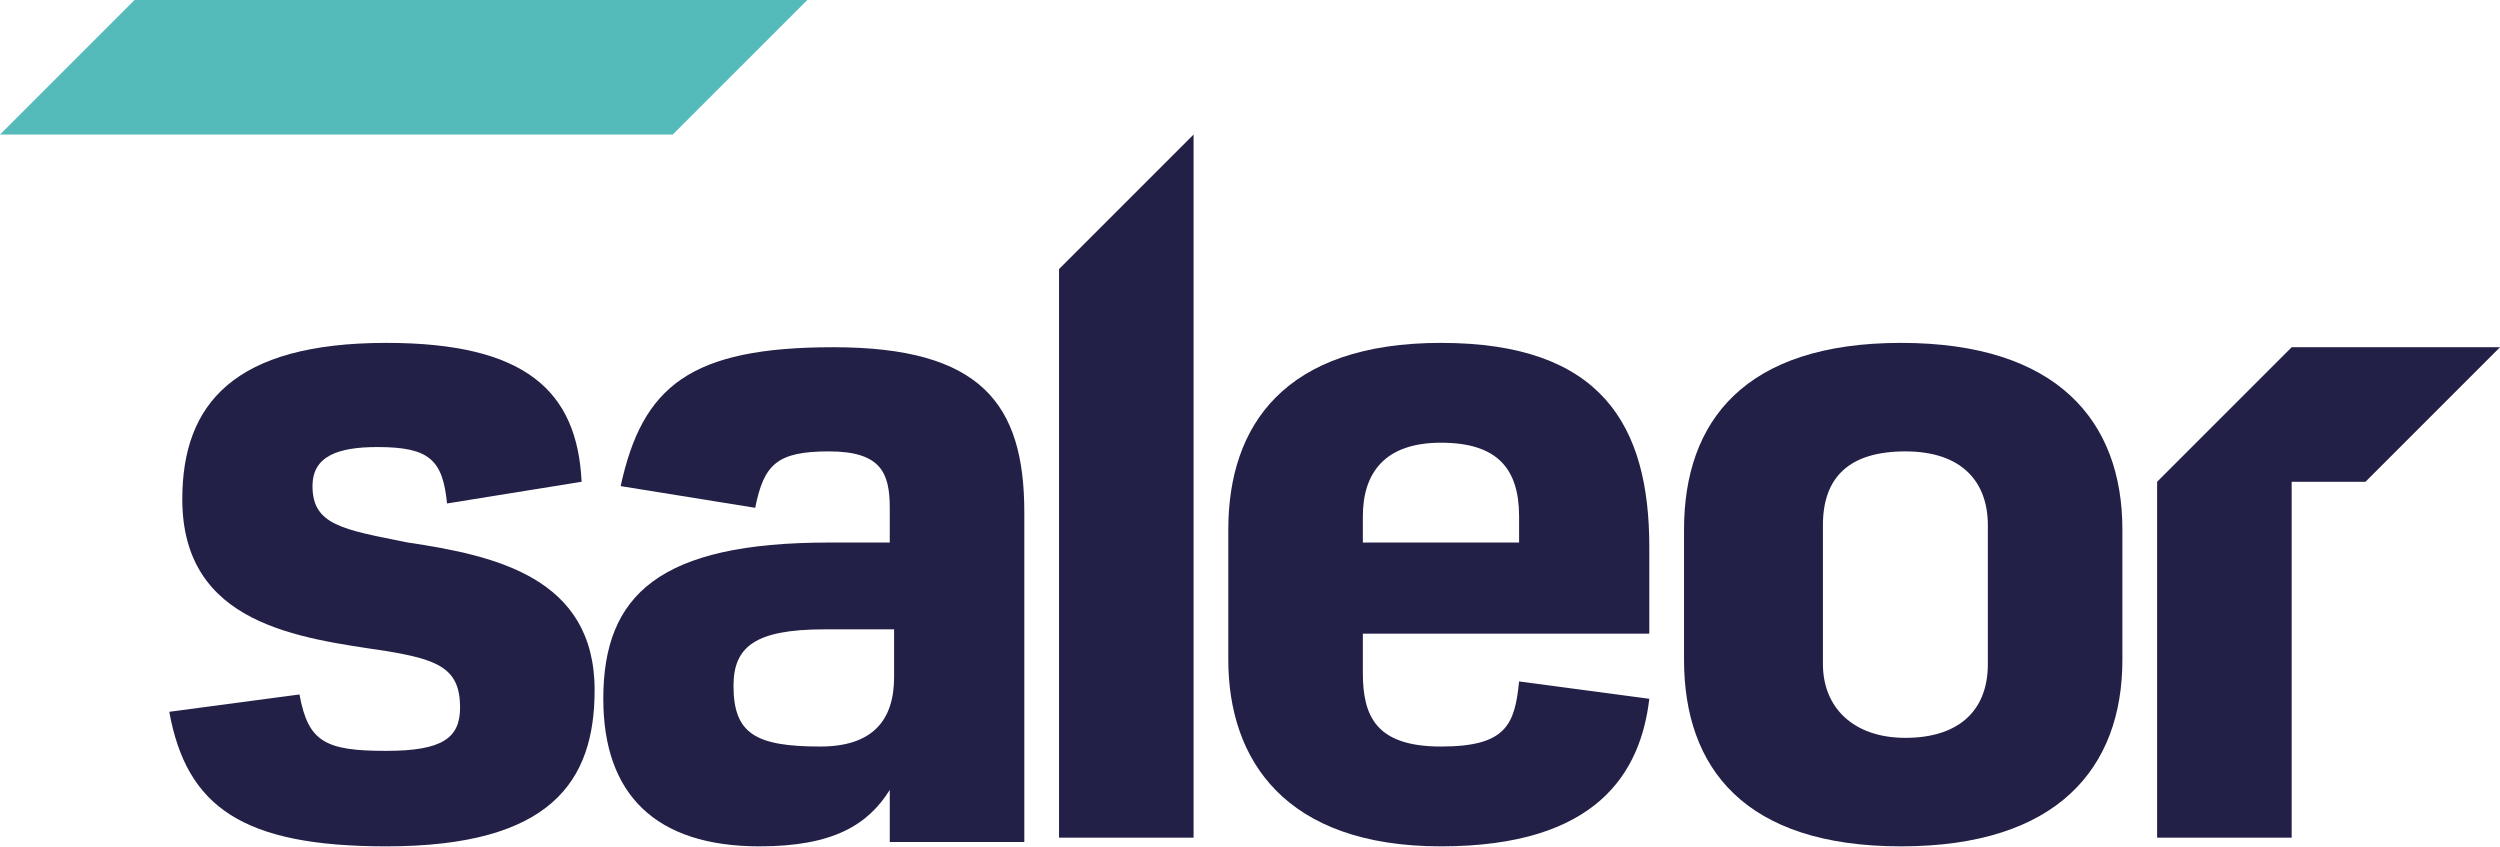
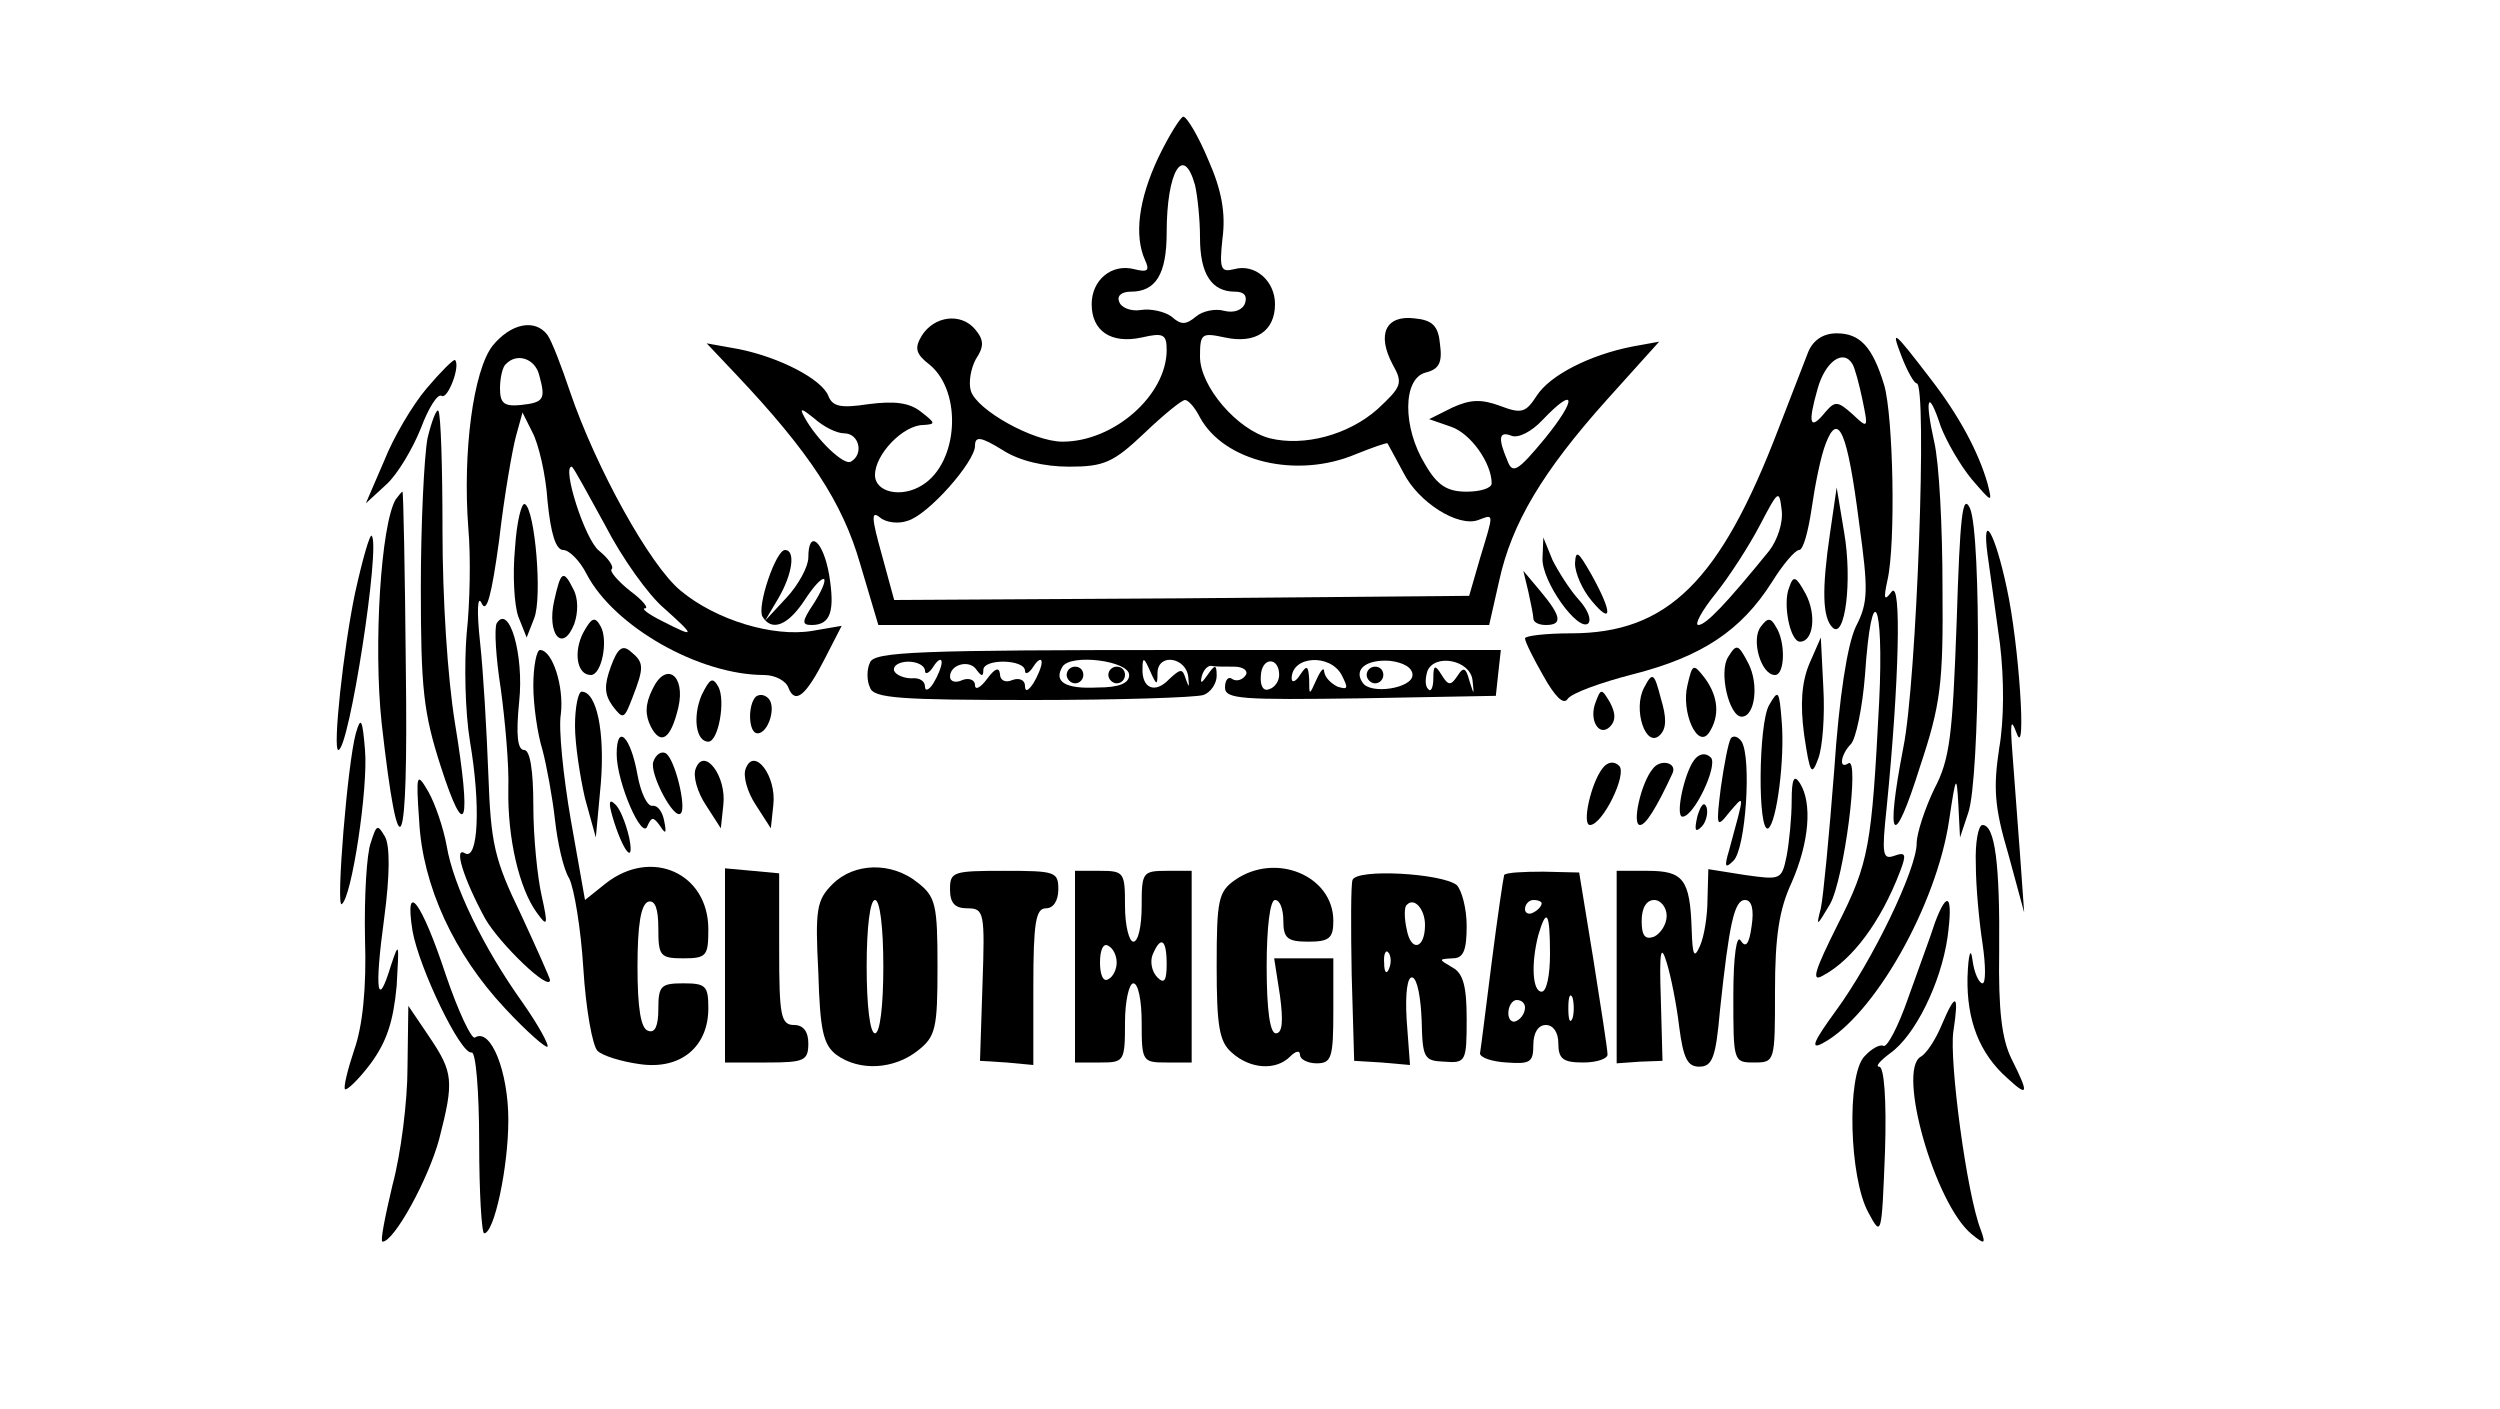
- <svg xmlns="http://www.w3.org/2000/svg" enable-background="new 20 0 57.6 19.5" viewBox="0 0 57.6 19.5">
-   <path d="m15.5 3.1h-15.5l3.1-3.1h15.5z" fill="#54baba" />
-   <g fill="#222046">
-     <path d="m8.9 19.5c3.8 0 4.8-1.5 4.8-3.6 0-2.6-2.3-3.1-4.3-3.4-1.5-.3-2.2-.4-2.2-1.3 0-.7.6-.9 1.5-.9 1.2 0 1.5.3 1.6 1.3l3.1-.5c-.1-2.1-1.3-3.2-4.5-3.2-3.5 0-4.7 1.4-4.7 3.6 0 2.9 2.7 3.2 4.7 3.5 1.2.2 1.7.4 1.7 1.3 0 .7-.4 1-1.7 1-1.4 0-1.8-.2-2-1.3l-3 .4c.4 2.2 1.7 3.1 5 3.1z" />
-     <path d="m17.5 19.5c1.7 0 2.5-.5 3-1.3v1.2h3.1v-7.6c0-2.5-1-3.8-4.4-3.8-3.3 0-4.4.9-4.9 3.2l3.1.5c.2-1 .5-1.3 1.7-1.3s1.4.5 1.4 1.3v.8h-1.4c-3.9 0-5.2 1.2-5.2 3.6 0 2.2 1.2 3.4 3.6 3.4zm1.4-2.3c-1.5 0-2-.3-2-1.4 0-.9.5-1.3 2.1-1.3h1.6v1.1c0 1-.5 1.6-1.7 1.6z" />
-     <path d="m24.4 19.3h3.1v-16.2l-3.1 3.1z" />
-     <path d="m33.2 19.5c3.6 0 4.6-1.7 4.8-3.4l-3-.4c-.1 1-.3 1.5-1.8 1.5s-1.8-.7-1.8-1.7v-.9h6.6v-2c0-2.8-1.1-4.7-4.8-4.7-3.6 0-4.9 1.9-4.9 4.3v3c0 2.3 1.3 4.3 4.9 4.3zm-1.8-7v-.6c0-1 .5-1.7 1.8-1.7s1.8.6 1.8 1.7v.6z" />
-     <path d="m43.8 7.9c-3.6 0-5 1.8-5 4.3v3c0 2.5 1.4 4.3 5 4.3s5.1-1.8 5.1-4.3v-3c0-2.5-1.5-4.3-5.1-4.3zm2 7.4c0 1.1-.7 1.7-1.9 1.7s-1.9-.7-1.9-1.7v-3.2c0-1.1.6-1.7 1.9-1.7s1.9.7 1.9 1.7z" />
-     <path d="m52.8 8-3.1 3.1v8.2h3.1v-8.2h1.7l3.1-3.1z" />
+ <svg xmlns="http://www.w3.org/2000/svg" version="1.0" width="300pt" height="169pt" viewBox="0 0 300 169" preserveAspectRatio="xMidYMid meet">
+   <g transform="translate(0,169) scale(0.1,-0.1)" fill="#000000" stroke="none">
+     <path d="M1390 1501 c-24 -51 -29 -94 -16 -123 6 -13 3 -15 -13 -11 -27 7 -51 -13 -51 -42 0 -32 23 -48 60 -40 26 6 30 4 30 -15 0 -54 -63 -110 -125 -110 -35 0 -103 38 -110 61 -3 10 0 27 6 38 10 15 10 23 -1 36 -17 20 -49 16 -64 -8 -9 -15 -7 -22 10 -35 39 -33 34 -117 -9 -144 -25 -16 -57 -9 -57 12 0 25 34 60 58 60 15 1 15 2 -3 16 -14 11 -32 13 -63 9 -33 -5 -43 -3 -48 10 -8 20 -58 46 -107 56 l-39 7 35 -37 c88 -93 128 -154 149 -227 l22 -74 366 0 367 0 12 53 c15 69 52 131 129 217 l63 70 -33 -6 c-50 -10 -98 -34 -114 -59 -13 -20 -18 -22 -44 -12 -22 8 -35 8 -57 -2 l-28 -14 26 -9 c24 -8 49 -44 49 -68 0 -6 -14 -10 -30 -10 -23 0 -35 7 -50 33 -27 44 -27 103 1 110 16 4 20 12 17 34 -2 22 -9 29 -31 31 -34 4 -45 -19 -26 -55 13 -23 11 -27 -18 -54 -35 -31 -88 -45 -129 -35 -39 10 -84 62 -84 98 0 28 2 29 30 23 37 -8 60 8 60 40 0 28 -24 49 -49 42 -16 -4 -18 0 -14 37 4 30 -1 58 -17 94 -12 29 -26 52 -30 52 -3 0 -17 -22 -30 -49z m44 -33 c3 -13 6 -41 6 -63 0 -44 14 -65 42 -65 11 0 15 -5 12 -14 -3 -8 -13 -12 -25 -9 -10 3 -26 0 -34 -7 -12 -10 -18 -10 -29 0 -8 6 -25 10 -37 8 -12 -2 -24 3 -26 10 -3 7 3 12 14 12 30 0 43 21 43 71 0 73 20 107 34 57z m6 -279 c29 -53 116 -74 187 -44 20 8 37 14 38 13 1 -2 10 -18 19 -35 18 -36 66 -66 90 -57 19 7 19 10 2 -46 l-13 -45 -345 -3 -345 -2 -15 55 c-12 43 -13 53 -2 44 7 -6 22 -8 33 -4 25 7 81 71 81 90 0 12 7 11 33 -5 20 -13 50 -20 80 -20 42 0 53 5 90 40 23 22 45 40 49 40 4 0 12 -9 18 -21z m414 -25 c-33 -40 -39 -43 -45 -27 -12 28 -10 36 5 30 8 -3 24 5 37 19 40 42 42 26 3 -22z m-841 6 c18 0 24 -25 8 -34 -8 -5 -41 26 -56 54 -6 11 -3 10 12 -2 11 -10 27 -18 36 -18z" />
+     <path d="M591 1275 c-23 -30 -36 -127 -29 -219 3 -33 2 -90 -2 -126 -3 -36 -2 -94 4 -130 13 -76 10 -143 -6 -134 -14 9 -2 -30 24 -78 17 -30 78 -89 78 -74 0 2 -16 38 -35 79 -32 66 -36 85 -39 168 -2 52 -6 123 -10 159 -4 37 -3 57 2 46 6 -13 12 10 21 76 6 53 16 109 20 124 l8 29 12 -24 c7 -13 16 -50 18 -82 4 -40 10 -59 19 -59 7 0 20 -13 28 -29 33 -63 135 -121 213 -121 13 0 26 -7 29 -15 8 -21 21 -10 44 35 l20 39 -35 -6 c-47 -8 -116 13 -158 48 -37 30 -102 148 -133 239 -10 30 -22 61 -27 68 -15 20 -44 14 -66 -13z m56 -35 c8 -29 6 -33 -22 -36 -20 -2 -25 2 -25 20 0 12 3 26 7 29 13 14 35 7 40 -13z m79 -180 c20 -39 52 -84 71 -100 38 -34 38 -36 -3 -15 -16 8 -25 15 -20 15 5 0 -3 10 -18 21 -15 12 -25 24 -22 26 3 3 -4 13 -15 22 -17 13 -45 101 -33 101 2 0 19 -32 40 -70z" />
+     <path d="M2170 1268 c-5 -13 -21 -54 -36 -93 -70 -183 -133 -245 -249 -245 -30 0 -55 -3 -55 -6 0 -4 10 -24 22 -45 14 -25 24 -35 29 -28 4 7 40 20 79 30 82 21 129 52 166 110 13 21 28 39 33 39 5 0 11 23 15 50 4 28 11 63 17 78 15 39 26 14 40 -96 11 -80 11 -95 -4 -124 -10 -21 -20 -83 -26 -173 -6 -77 -13 -151 -16 -165 -6 -23 -5 -22 11 5 17 30 36 178 22 169 -12 -8 -9 11 3 23 6 6 14 44 17 83 8 118 23 91 17 -32 -9 -174 -12 -193 -50 -268 -27 -54 -32 -69 -18 -61 36 19 70 65 93 125 8 21 7 24 -7 19 -14 -5 -15 2 -9 58 15 151 18 274 6 259 -9 -12 -10 -9 -5 14 10 44 7 196 -4 234 -14 46 -29 62 -57 62 -16 0 -28 -8 -34 -22z m53 -15 c3 -5 8 -24 12 -43 7 -34 7 -35 -12 -17 -18 16 -21 16 -33 2 -18 -22 -21 -14 -9 28 9 33 31 49 42 30z m-100 -224 c-52 -64 -76 -89 -85 -89 -5 0 4 17 21 38 16 20 40 57 53 82 22 42 23 43 26 18 2 -15 -5 -36 -15 -49z" />
+     <path d="M2282 1262 c7 -18 15 -32 18 -32 13 0 0 -359 -16 -437 -22 -114 -12 -125 20 -23 25 75 28 100 27 215 0 72 -4 150 -10 175 -12 54 -7 64 8 18 7 -18 23 -46 37 -63 25 -29 25 -29 19 -5 -11 38 -34 81 -68 125 -46 60 -48 61 -35 27z" />
+     <path d="M512 1224 c-17 -20 -40 -59 -51 -87 l-22 -51 25 23 c13 12 31 42 41 67 9 24 20 42 25 39 7 -5 23 36 16 43 -2 1 -17 -14 -34 -34z" />
+     <path d="M513 1164 c-4 -22 -8 -102 -8 -179 0 -121 3 -150 24 -215 30 -93 37 -70 17 52 -9 55 -15 150 -15 231 0 76 -2 141 -5 144 -2 3 -8 -12 -13 -33z" />
+     <path d="M475 1091 c-18 -30 -27 -176 -17 -269 21 -186 32 -162 29 65 -1 117 -3 213 -4 213 -1 0 -4 -4 -8 -9z" />
+     <path d="M2196 1050 c-10 -68 -9 -101 3 -113 15 -15 24 56 14 114 l-9 54 -8 -55z" />
+     <path d="M2348 944 c-5 -137 -8 -165 -27 -201 -11 -23 -21 -53 -21 -65 0 -31 -53 -141 -97 -201 -27 -37 -31 -47 -16 -39 62 33 137 166 152 268 8 54 9 55 11 19 l2 -40 10 30 c14 41 16 333 2 365 -9 19 -12 -9 -16 -136z" />
+     <path d="M618 1032 c-3 -31 -1 -68 4 -82 l10 -25 9 23 c10 25 1 130 -11 137 -4 3 -10 -21 -12 -53z" />
+     <path d="M2385 1025 c3 -22 10 -71 15 -108 5 -42 5 -91 -1 -125 -7 -47 -6 -70 11 -127 l19 -70 -5 70 c-3 39 -7 93 -9 120 -3 39 -2 44 5 25 12 -33 3 107 -12 175 -14 66 -30 93 -23 40z" />
+     <path d="M426 978 c-14 -67 -27 -188 -20 -188 13 0 51 247 40 257 -2 3 -11 -28 -20 -69z" />
+     <path d="M970 1021 c0 -11 -12 -33 -26 -48 l-26 -28 16 27 c17 29 21 58 8 58 -11 0 -34 -68 -27 -80 11 -18 30 -11 50 19 11 17 21 28 24 26 2 -3 -4 -16 -13 -30 -14 -21 -14 -25 -2 -25 23 0 28 17 21 60 -7 41 -25 56 -25 21z" />
+     <path d="M1851 1020 c-1 -28 43 -89 55 -78 4 5 -1 17 -12 29 -10 11 -24 33 -31 47 l-11 27 -1 -25z" />
+     <path d="M1890 1014 c0 -12 9 -32 20 -45 25 -30 25 -14 0 31 -16 28 -19 31 -20 14z" />
+     <path d="M665 969 c-9 -40 10 -63 24 -28 5 14 5 31 -1 42 -12 24 -15 22 -23 -14z" />
+     <path d="M1834 980 c3 -14 6 -28 6 -32 0 -5 7 -8 15 -8 20 0 19 10 -6 40 l-21 25 6 -25z" />
+     <path d="M2147 985 c-8 -19 1 -65 13 -65 16 0 20 32 7 57 -12 22 -15 23 -20 8z" />
+     <path d="M596 942 c-3 -6 -1 -41 5 -79 5 -37 10 -91 9 -120 -1 -59 13 -119 34 -148 13 -18 14 -16 6 20 -5 22 -10 70 -10 108 0 43 -4 67 -11 67 -8 0 -10 18 -6 58 6 56 -12 118 -27 94z" />
+     <path d="M700 931 c-12 -23 -8 -51 9 -51 13 0 21 41 12 58 -7 13 -11 11 -21 -7z" />
+     <path d="M2113 938 c-12 -15 0 -58 17 -58 12 0 13 40 1 58 -6 11 -10 11 -18 0z" />
+     <path d="M733 890 c-8 -22 -8 -33 2 -47 13 -17 14 -16 24 10 14 36 14 42 -2 55 -10 9 -16 4 -24 -18z" />
+     <path d="M2074 902 c-12 -18 1 -72 16 -72 16 0 21 39 8 64 -12 23 -14 24 -24 8z" />
+     <path d="M2171 893 c-9 -22 -11 -48 -6 -85 7 -47 9 -50 17 -28 5 13 8 51 6 85 l-3 60 -14 -32z" />
+     <path d="M640 867 c0 -23 5 -58 11 -77 5 -19 12 -57 15 -84 3 -27 10 -59 17 -70 6 -12 14 -60 17 -108 3 -49 11 -93 17 -99 6 -6 29 -13 51 -16 49 -7 82 21 82 67 0 27 -3 30 -30 30 -27 0 -30 -3 -30 -31 0 -20 -4 -29 -12 -26 -9 2 -13 27 -13 77 0 50 4 75 13 78 8 2 12 -8 12 -32 0 -33 2 -36 30 -36 28 0 30 3 30 35 0 67 -68 98 -123 55 l-25 -20 -17 96 c-9 52 -15 110 -12 127 4 33 -10 77 -25 77 -4 0 -8 -19 -8 -43z" />
+     <path d="M1044 895 c-4 -8 -4 -22 0 -30 4 -13 36 -15 195 -15 104 0 196 3 205 6 9 3 16 14 16 23 0 14 -2 14 -11 1 -7 -10 -9 -11 -7 -2 2 8 7 13 11 13 4 -1 16 -1 28 -1 11 0 17 -5 14 -10 -4 -6 -11 -8 -16 -5 -5 4 -9 -1 -9 -10 0 -14 20 -15 163 -13 l162 3 3 28 3 27 -376 0 c-325 0 -376 -2 -381 -15z m66 -10 c0 -5 5 -3 10 5 5 8 10 11 10 5 0 -5 -5 -17 -10 -25 -5 -8 -10 -10 -10 -4 0 7 -7 11 -16 10 -9 0 -19 4 -21 9 -2 6 6 11 17 11 11 0 20 -5 20 -11z m70 1 c0 14 50 13 50 -1 0 -5 5 -3 10 5 5 8 10 11 10 5 0 -5 -5 -17 -10 -25 -6 -9 -10 -11 -10 -3 0 7 -7 10 -15 7 -9 -4 -15 0 -15 7 -1 9 -6 7 -15 -5 -8 -11 -15 -15 -15 -8 0 6 -7 9 -15 6 -8 -4 -15 -2 -15 4 0 15 24 21 32 8 6 -8 8 -8 8 0z m175 -6 c0 -10 -12 -15 -38 -15 -39 -2 -53 7 -42 25 10 16 80 7 80 -10z m34 3 c1 24 35 18 37 -6 1 -12 1 -13 -3 -2 -4 13 -6 13 -20 0 -17 -18 -33 -11 -32 13 0 14 2 13 9 -3 8 -18 9 -18 9 -2z m146 -3 c0 -7 -5 -15 -12 -17 -7 -3 -11 4 -10 16 1 23 22 23 22 1z m75 0 c8 -16 8 -18 -5 -14 -8 4 -15 11 -16 18 0 6 -4 2 -9 -9 -9 -20 -9 -20 -9 0 -1 17 -3 17 -11 5 -5 -8 -10 -10 -10 -4 0 27 46 30 60 4z m85 0 c0 -16 -51 -24 -60 -9 -11 16 5 28 33 26 16 -2 27 -8 27 -17z m72 -6 c2 -19 2 -19 -4 0 -4 15 -7 16 -14 5 -8 -12 -11 -12 -19 1 -8 13 -10 12 -10 -4 0 -11 -3 -17 -6 -13 -4 3 -4 13 -1 22 9 21 51 13 54 -11z" />
+     <path d="M1280 880 c0 -5 5 -10 10 -10 6 0 10 5 10 10 0 6 -4 10 -10 10 -5 0 -10 -4 -10 -10z" />
+     <path d="M1330 880 c0 -5 5 -10 10 -10 6 0 10 5 10 10 0 6 -4 10 -10 10 -5 0 -10 -4 -10 -10z" />
+     <path d="M1640 880 c0 -5 5 -10 10 -10 6 0 10 5 10 10 0 6 -4 10 -10 10 -5 0 -10 -4 -10 -10z" />
+     <path d="M783 863 c-9 -18 -9 -31 -2 -45 12 -23 24 -15 33 23 9 39 -15 56 -31 22z" />
+     <path d="M2025 868 c-8 -32 12 -78 26 -57 13 20 11 43 -5 65 -14 18 -15 18 -21 -8z" />
+     <path d="M842 856 c-11 -26 -7 -56 8 -56 12 0 21 49 12 66 -7 12 -10 10 -20 -10z" />
+     <path d="M1973 865 c-14 -26 2 -74 19 -57 8 8 8 21 1 44 -8 31 -10 32 -20 13z" />
+     <path d="M690 819 c0 -22 6 -61 12 -87 l13 -47 6 65 c5 62 -5 110 -23 110 -4 0 -8 -18 -8 -41z" />
+     <path d="M907 854 c-10 -10 -9 -44 2 -44 13 0 23 32 13 42 -5 5 -11 5 -15 2z" />
+     <path d="M1915 848 c-9 -22 4 -43 17 -30 7 7 7 16 0 29 -10 17 -11 17 -17 1z" />
+     <path d="M2123 844 c-13 -22 -14 -155 -1 -148 10 7 20 83 16 129 -3 37 -4 38 -15 19z" />
+     <path d="M427 810 c-10 -36 -24 -209 -17 -205 12 7 32 140 28 185 -3 37 -5 41 -11 20z" />
+     <path d="M740 785 c0 -34 31 -105 37 -86 5 11 7 11 15 0 7 -11 8 -9 5 6 -2 11 -8 19 -14 18 -6 -1 -14 15 -18 37 -8 46 -25 63 -25 25z" />
+     <path d="M2077 804 c-3 -5 -8 -31 -12 -59 -6 -48 -5 -49 10 -30 19 22 19 25 0 -45 -6 -20 -5 -23 5 -13 15 14 22 123 10 143 -4 6 -10 8 -13 4z" />
+     <path d="M784 776 c-5 -14 25 -71 33 -62 7 7 -7 65 -18 72 -5 3 -12 -1 -15 -10z" />
+     <path d="M2033 778 c-12 -16 -23 -68 -14 -68 14 0 43 62 34 71 -6 6 -14 5 -20 -3z" />
+     <path d="M835 768 c-4 -9 2 -29 12 -44 l18 -28 3 28 c4 35 -23 70 -33 44z" />
+     <path d="M895 768 c-4 -9 2 -29 12 -44 l18 -28 3 28 c4 35 -23 70 -33 44z" />
+     <path d="M1923 768 c-14 -18 -25 -68 -15 -68 15 0 45 61 35 71 -6 6 -14 5 -20 -3z" />
+     <path d="M1983 767 c-14 -17 -25 -67 -15 -67 7 0 20 21 39 62 6 13 -15 18 -24 5z" />
+     <path d="M503 705 c4 -78 42 -160 103 -225 26 -28 49 -48 51 -46 2 2 -11 26 -30 53 -47 66 -83 140 -91 188 -4 22 -14 51 -22 65 -14 24 -15 22 -11 -35z" />
+     <path d="M2150 729 c0 -20 -3 -50 -6 -66 -6 -29 -7 -29 -50 -23 l-44 7 -1 -36 c0 -20 -4 -45 -9 -56 -7 -16 -9 -12 -10 20 -2 60 -10 70 -53 70 l-37 0 0 -115 0 -116 28 2 27 1 -2 74 c-2 58 0 67 7 44 5 -16 12 -51 15 -77 5 -38 10 -48 24 -48 16 0 20 11 25 68 11 103 17 132 30 132 8 0 11 -11 8 -31 -3 -22 -7 -27 -13 -18 -5 9 -9 -18 -9 -66 0 -79 0 -80 25 -80 25 0 25 1 25 86 0 65 5 98 20 130 21 48 25 95 10 119 -7 11 -10 6 -10 -21z m-150 -138 c0 -10 -7 -21 -15 -25 -11 -4 -15 1 -15 19 0 16 6 25 15 25 8 0 15 -9 15 -19z" />
+     <path d="M735 710 c12 -41 27 -60 20 -25 -4 17 -11 35 -17 40 -7 7 -8 2 -3 -15z" />
+     <path d="M2037 711 c-4 -17 -3 -21 5 -13 5 5 8 16 6 23 -3 8 -7 3 -11 -10z" />
+     <path d="M445 679 c-5 -13 -8 -65 -7 -115 2 -60 -3 -106 -13 -134 -8 -24 -13 -45 -11 -47 2 -2 16 11 31 31 19 26 27 50 31 93 3 52 3 54 -7 24 -16 -53 -20 -31 -8 57 7 52 7 87 1 98 -9 15 -10 15 -17 -7z" />
+     <path d="M2371 653 c0 -27 4 -69 8 -95 4 -27 4 -48 0 -48 -4 0 -10 12 -12 28 -2 16 -5 8 -6 -21 -1 -51 14 -91 48 -121 25 -23 26 -19 5 23 -12 24 -16 59 -15 129 1 105 -5 152 -20 152 -5 0 -9 -21 -8 -47z" />
+     <path d="M870 531 l0 -116 50 0 c45 0 50 2 50 23 0 14 -6 22 -17 22 -16 0 -18 11 -18 91 l0 91 -32 3 -33 3 0 -117z" />
+     <path d="M999 629 c-19 -19 -21 -30 -17 -106 2 -70 6 -87 22 -99 28 -20 69 -17 97 5 22 17 24 27 24 101 0 74 -2 84 -24 101 -31 25 -76 24 -102 -2z m61 -99 c0 -47 -4 -80 -10 -80 -6 0 -10 33 -10 80 0 47 4 80 10 80 6 0 10 -33 10 -80z" />
+     <path d="M1140 623 c0 -17 6 -23 21 -23 20 0 21 -5 18 -91 l-3 -92 32 -2 32 -3 0 94 c0 77 3 94 15 94 9 0 15 9 15 23 0 21 -4 22 -65 22 -61 0 -65 -1 -65 -22z" />
+     <path d="M1290 530 l0 -115 30 0 c29 0 30 1 30 48 0 26 5 47 10 47 6 0 10 -21 10 -47 0 -47 1 -48 30 -48 l30 0 0 115 0 115 -30 0 c-29 0 -30 -2 -30 -42 0 -24 -4 -43 -10 -43 -5 0 -10 19 -10 43 0 40 -1 42 -30 42 l-30 0 0 -115z m50 5 c0 -8 -4 -17 -10 -20 -6 -4 -10 5 -10 20 0 15 4 24 10 20 6 -3 10 -12 10 -20z m60 -2 c0 -20 -3 -24 -11 -16 -7 7 -9 19 -6 27 10 24 17 19 17 -11z" />
+     <path d="M1482 634 c-20 -14 -22 -24 -22 -103 0 -72 3 -91 18 -104 22 -20 53 -22 70 -5 7 7 12 8 12 2 0 -5 9 -10 20 -10 18 0 20 7 20 63 l0 63 -36 0 -35 0 7 -45 c4 -30 3 -45 -5 -45 -7 0 -11 28 -11 80 0 47 4 80 10 80 6 0 10 -11 10 -25 0 -21 5 -25 30 -25 25 0 30 4 30 25 0 54 -69 83 -118 49z" />
+     <path d="M1623 634 c-2 -6 -2 -57 -1 -113 l3 -104 33 -2 34 -3 -4 54 c-2 33 1 53 7 51 6 -2 10 -25 11 -52 1 -45 3 -48 27 -49 26 -2 27 0 27 51 0 39 -4 55 -17 62 -17 10 -17 10 0 11 13 0 17 9 17 39 0 21 -6 43 -12 49 -18 14 -120 20 -125 6z m87 -54 c0 -29 -17 -33 -22 -5 -3 13 -3 27 0 29 9 10 22 -5 22 -24z m-43 -52 c-3 -8 -6 -5 -6 6 -1 11 2 17 5 13 3 -3 4 -12 1 -19z" />
+     <path d="M1805 640 c-1 -3 -8 -50 -15 -105 -7 -55 -13 -104 -14 -109 0 -5 14 -10 32 -11 28 -2 32 0 32 21 0 15 6 24 15 24 9 0 15 -9 15 -22 0 -19 6 -23 30 -23 17 0 30 5 29 10 0 6 -8 57 -17 114 l-17 104 -43 1 c-24 0 -45 -1 -47 -4z m45 -34 c0 -3 -4 -8 -10 -11 -5 -3 -10 -1 -10 4 0 6 5 11 10 11 6 0 10 -2 10 -4z m10 -61 c0 -25 -4 -45 -10 -45 -11 0 -13 33 -4 68 10 34 14 27 14 -23z m27 -77 c-3 -7 -5 -2 -5 12 0 14 2 19 5 13 2 -7 2 -19 0 -25z m-57 13 c0 -6 -4 -13 -10 -16 -5 -3 -10 1 -10 9 0 9 5 16 10 16 6 0 10 -4 10 -9z" />
+     <path d="M495 573 c8 -45 58 -149 71 -146 5 1 9 -47 9 -108 0 -60 3 -109 6 -109 12 0 29 79 29 136 0 58 -21 111 -40 99 -4 -3 -20 31 -35 75 -29 88 -50 116 -40 53z" />
+     <path d="M2322 583 c-5 -16 -20 -56 -32 -90 -12 -35 -26 -61 -30 -58 -4 2 -14 -3 -23 -13 -21 -23 -18 -145 5 -187 16 -30 16 -28 20 73 2 62 -1 102 -7 102 -5 0 1 7 13 16 30 21 61 84 69 139 7 51 0 58 -15 18z" />
+     <path d="M2330 460 c-7 -17 -18 -34 -25 -38 -29 -16 17 -177 61 -213 16 -13 17 -12 11 5 -17 43 -38 203 -33 238 7 46 3 48 -14 8z" />
+     <path d="M489 409 c0 -41 -8 -104 -18 -141 -9 -38 -15 -68 -12 -68 14 0 55 75 68 123 18 70 17 80 -12 123 l-25 37 -1 -74z" />
  </g>
</svg>
